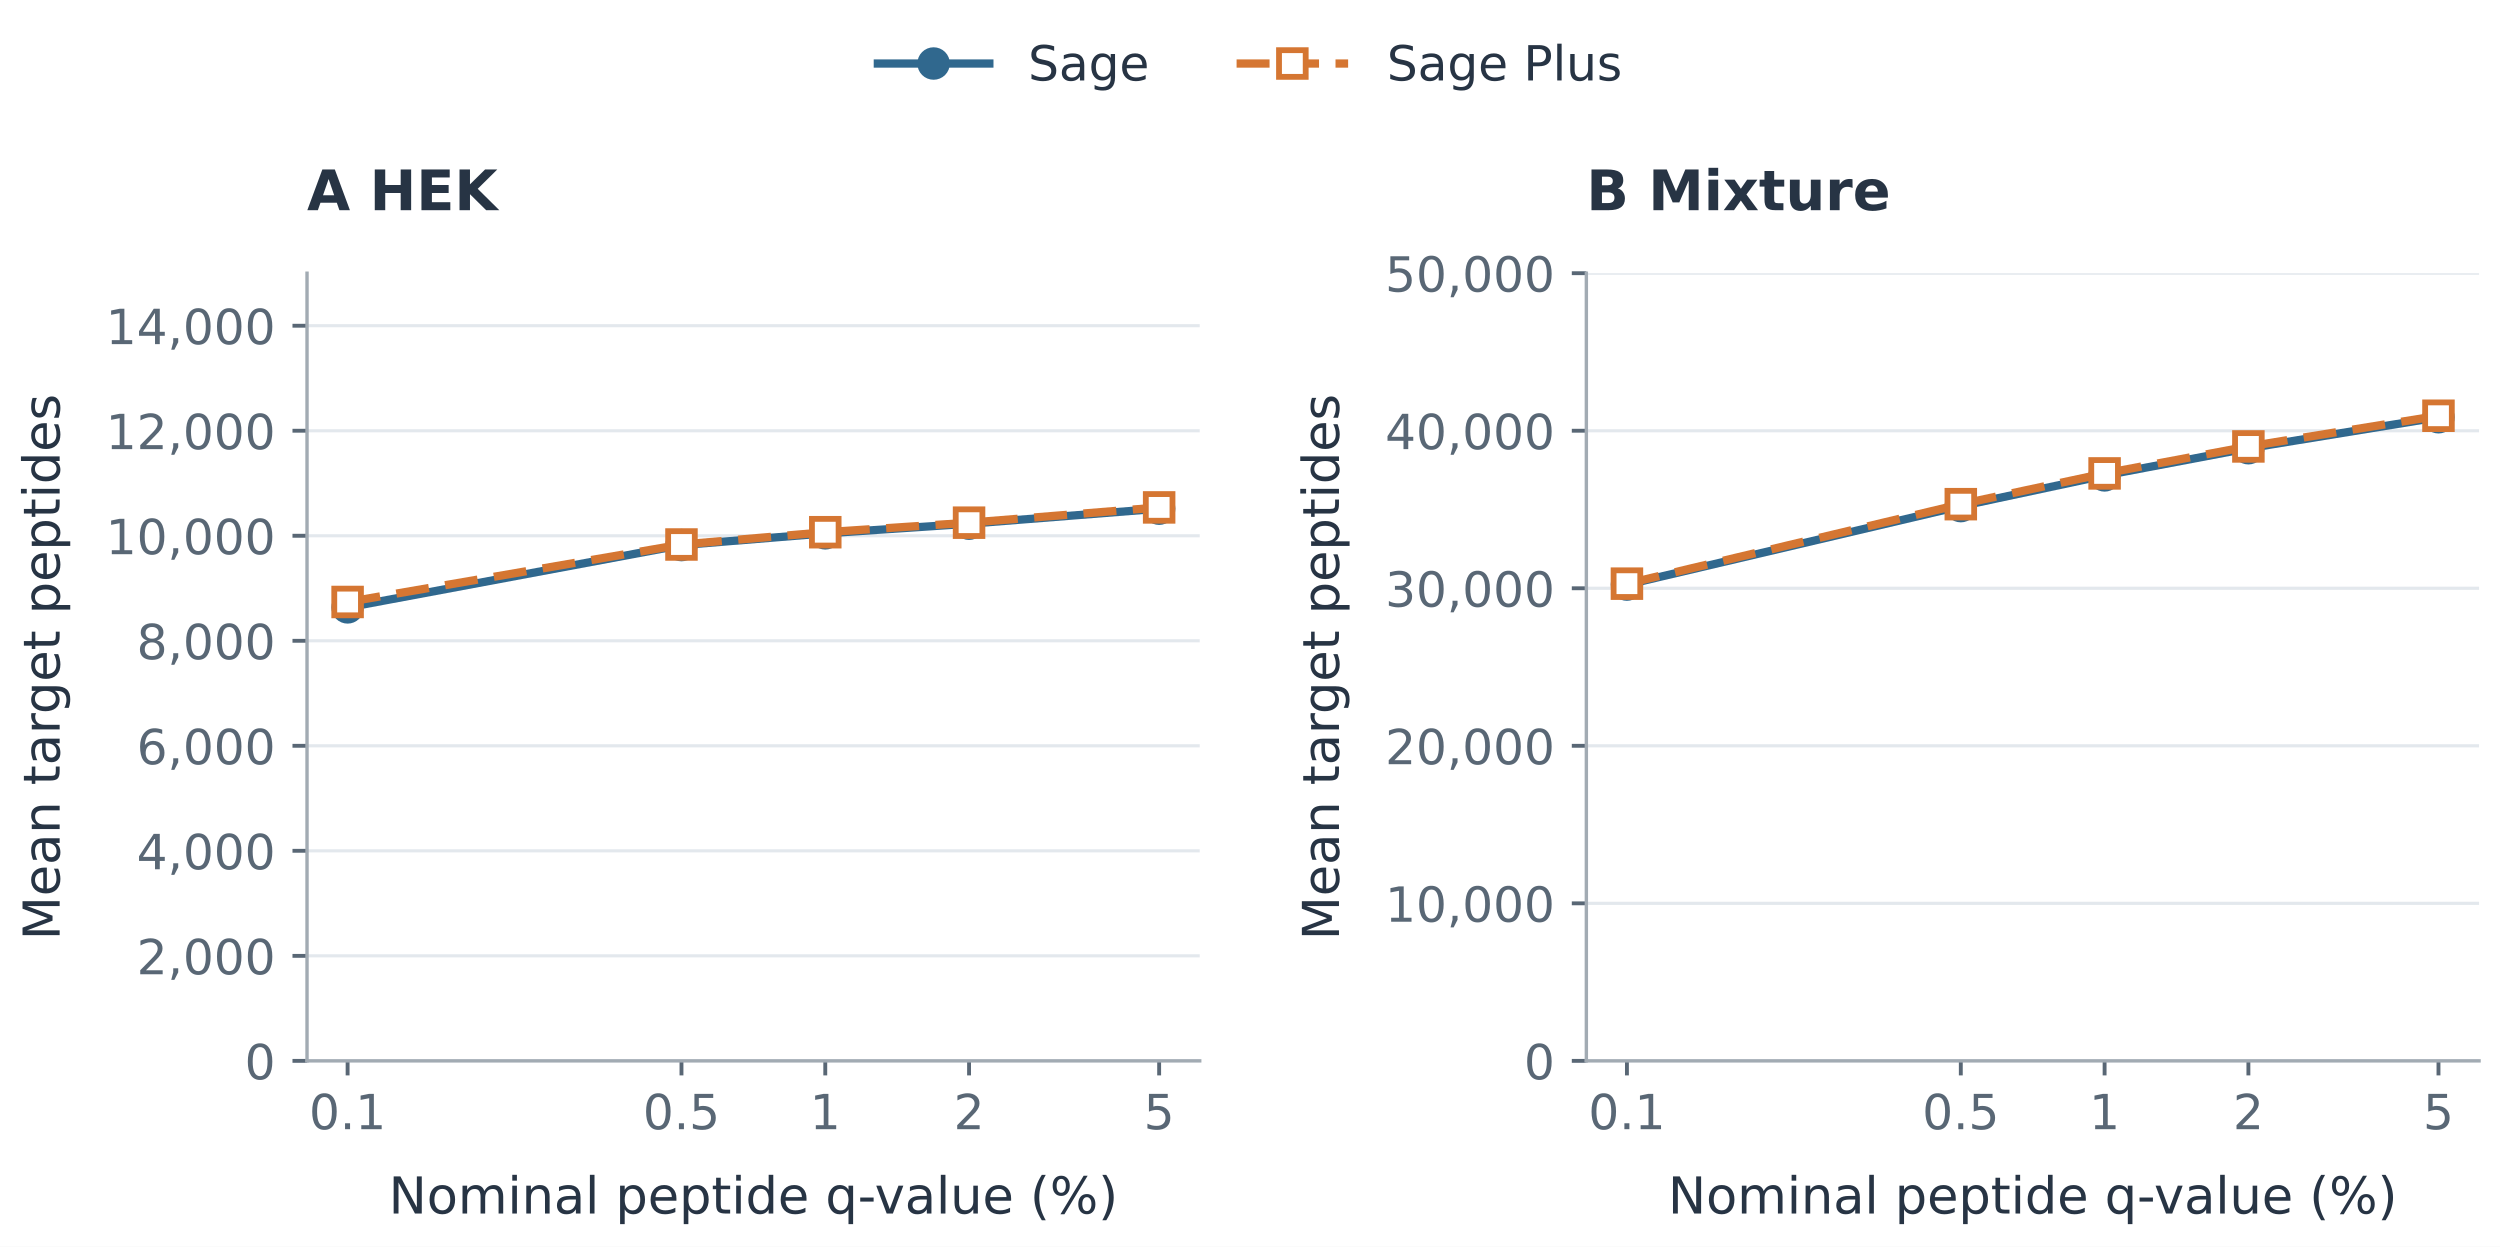
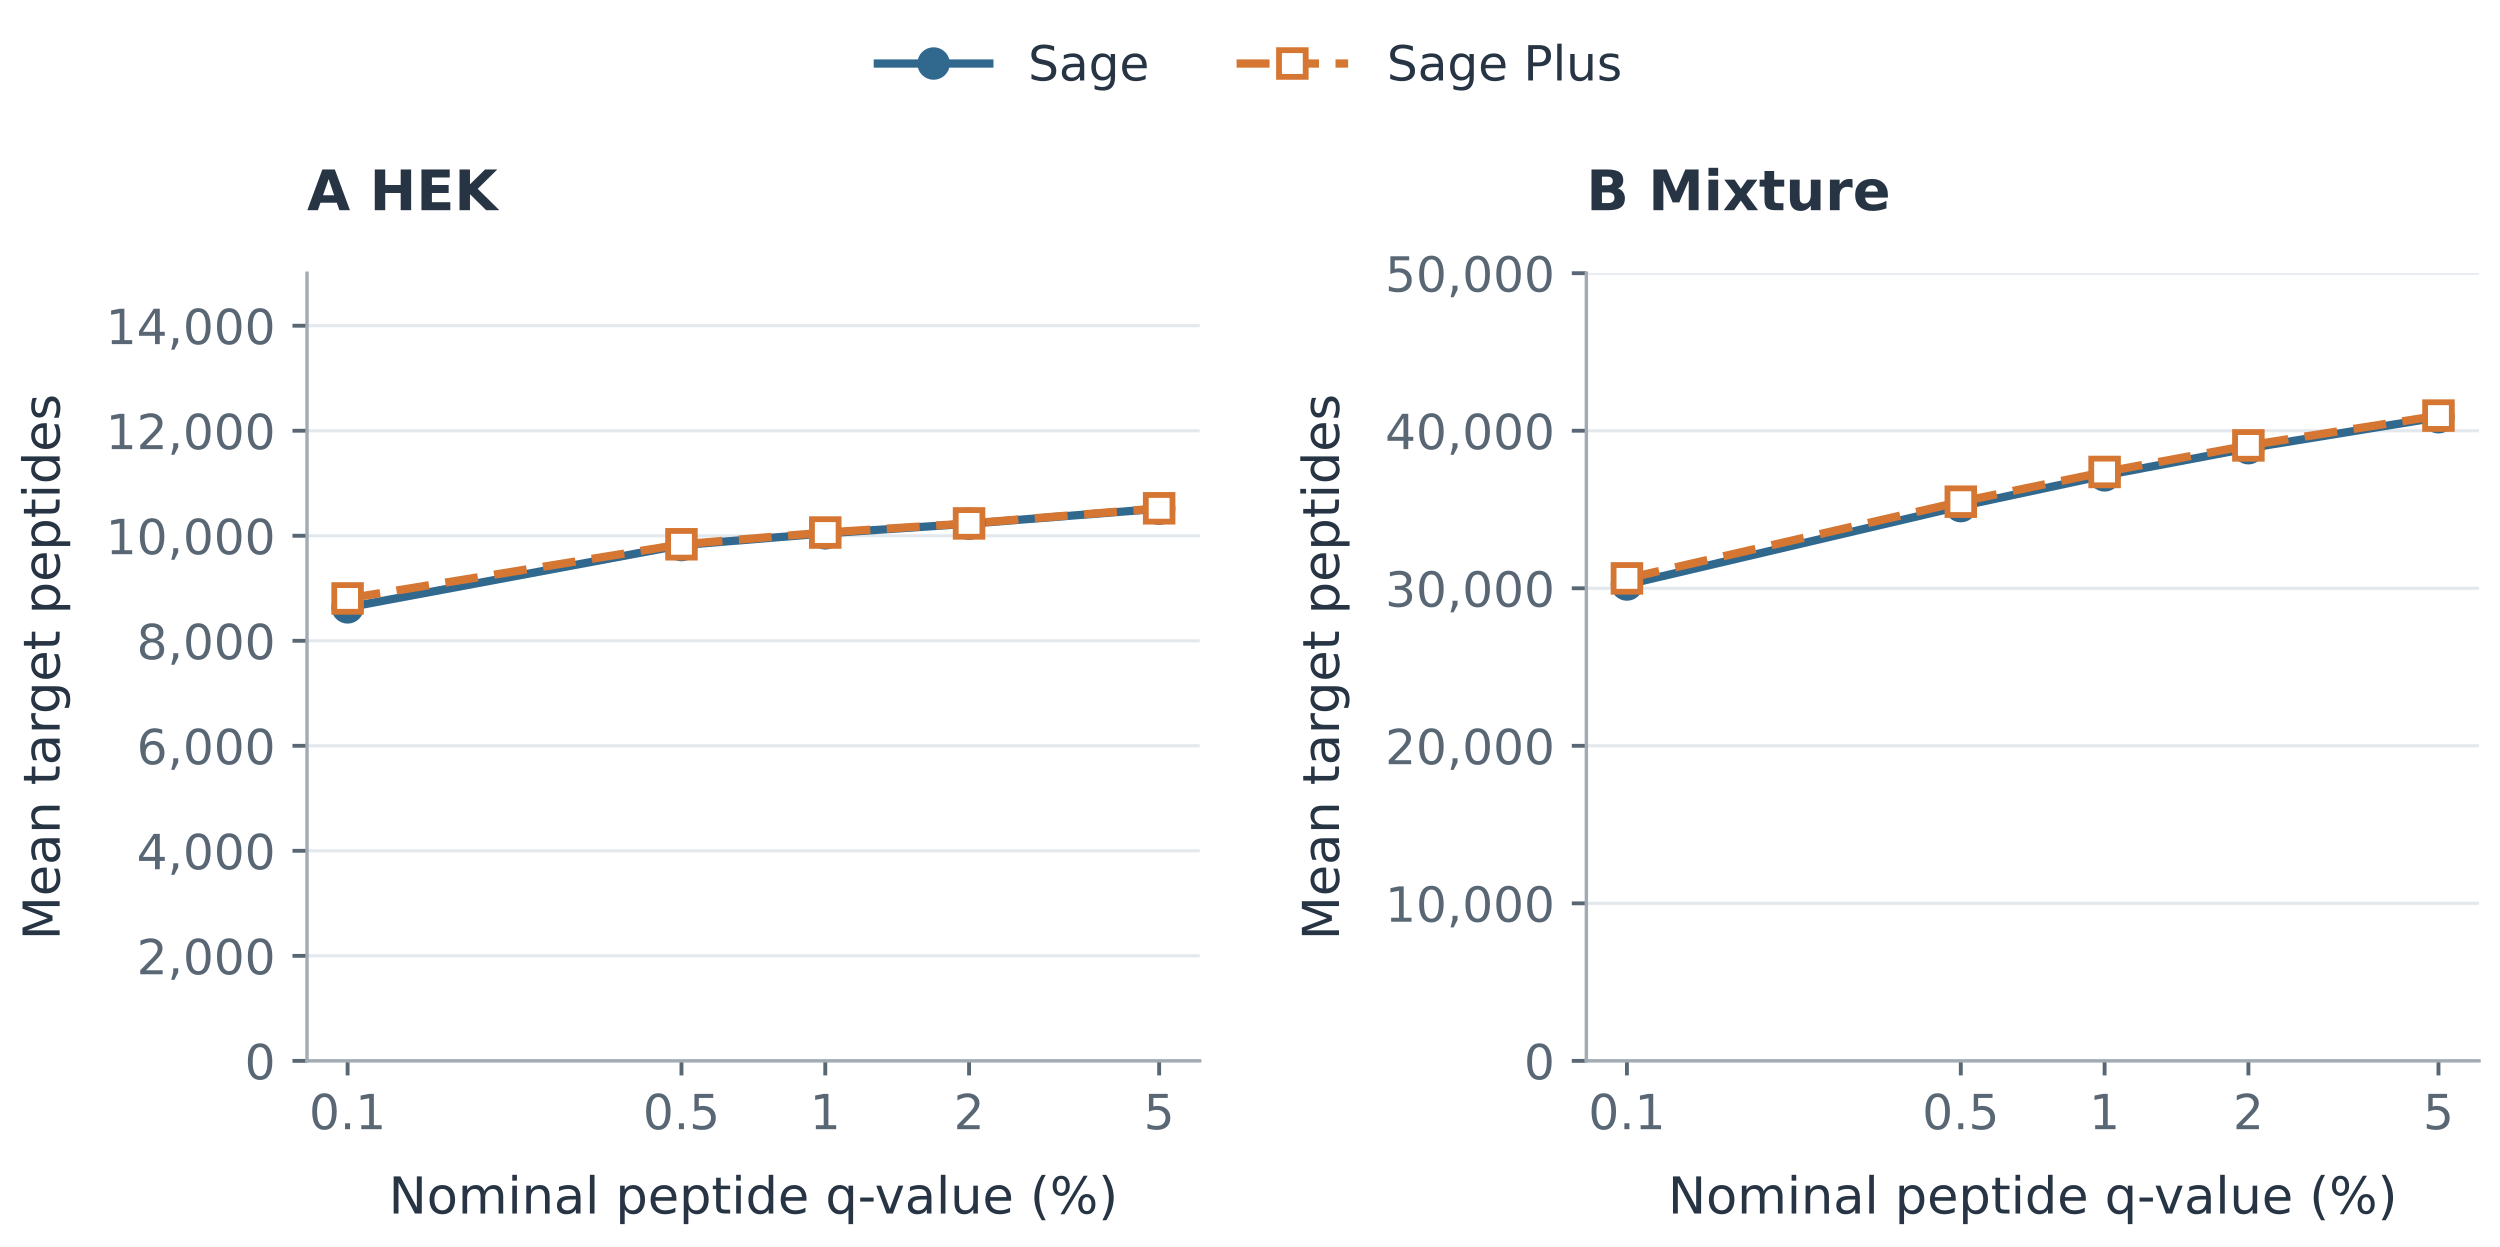
<svg xmlns="http://www.w3.org/2000/svg" xmlns:xlink="http://www.w3.org/1999/xlink" width="515.52pt" height="257.08pt" viewBox="0 0 515.52 257.08" version="1.1">
  <defs>
    <style type="text/css">*{stroke-linejoin: round; stroke-linecap: butt}</style>
  </defs>
  <g id="figure_1">
    <g id="patch_1">
      <path d="M 0 257.08  L 515.52 257.08  L 515.52 0  L 0 0  z " style="fill: #ffffff" />
    </g>
    <g id="axes_1">
      <g id="patch_2">
        <path d="M 63.311 218.759  L 247.392 218.759  L 247.392 56.339  L 63.311 56.339  z " style="fill: #ffffff" />
      </g>
      <g id="matplotlib.axis_1">
        <g id="xtick_1">
          <g id="line2d_1">
            <defs>
              <path id="ma67647b1fe" d="M 0 0  L 0 3  " style="stroke: #596775; stroke-width: 0.8" />
            </defs>
            <g>
              <use xlink:href="#ma67647b1fe" x="71.679" y="218.759" style="fill: #596775; stroke: #596775; stroke-width: 0.8" />
            </g>
          </g>
          <g id="text_1">
            <text style="font-size: 10px; font-family: 'DejaVu Sans'; text-anchor: middle; fill: #596775" x="71.679" y="232.857" transform="rotate(-0 71.67874 232.8568)">0.1</text>
          </g>
        </g>
        <g id="xtick_2">
          <g id="line2d_2">
            <g>
              <use xlink:href="#ma67647b1fe" x="140.526" y="218.759" style="fill: #596775; stroke: #596775; stroke-width: 0.8" />
            </g>
          </g>
          <g id="text_2">
            <text style="font-size: 10px; font-family: 'DejaVu Sans'; text-anchor: middle; fill: #596775" x="140.526" y="232.857" transform="rotate(-0 140.5262 232.8568)">0.5</text>
          </g>
        </g>
        <g id="xtick_3">
          <g id="line2d_3">
            <g>
              <use xlink:href="#ma67647b1fe" x="170.177" y="218.759" style="fill: #596775; stroke: #596775; stroke-width: 0.8" />
            </g>
          </g>
          <g id="text_3">
            <text style="font-size: 10px; font-family: 'DejaVu Sans'; text-anchor: middle; fill: #596775" x="170.177" y="232.857" transform="rotate(-0 170.1772 232.8568)">1</text>
          </g>
        </g>
        <g id="xtick_4">
          <g id="line2d_4">
            <g>
              <use xlink:href="#ma67647b1fe" x="199.828" y="218.759" style="fill: #596775; stroke: #596775; stroke-width: 0.8" />
            </g>
          </g>
          <g id="text_4">
            <text style="font-size: 10px; font-family: 'DejaVu Sans'; text-anchor: middle; fill: #596775" x="199.828" y="232.857" transform="rotate(-0 199.8282 232.8568)">2</text>
          </g>
        </g>
        <g id="xtick_5">
          <g id="line2d_5">
            <g>
              <use xlink:href="#ma67647b1fe" x="239.025" y="218.759" style="fill: #596775; stroke: #596775; stroke-width: 0.8" />
            </g>
          </g>
          <g id="text_5">
            <text style="font-size: 10px; font-family: 'DejaVu Sans'; text-anchor: middle; fill: #596775" x="239.025" y="232.857" transform="rotate(-0 239.0247 232.8568)">5</text>
          </g>
        </g>
        <g id="text_6">
          <text style="font-size: 10.5px; font-family: 'DejaVu Sans'; text-anchor: middle; fill: #273444" x="155.352" y="250.238" transform="rotate(-0 155.3517 250.2375)">Nominal peptide q-value (%)</text>
        </g>
      </g>
      <g id="matplotlib.axis_2">
        <g id="ytick_1">
          <g id="line2d_6">
            <path d="M 63.311 218.759  L 247.392 218.759  " clip-path="url(#pb9d8ca9a41)" style="fill: none; stroke: #e3e8ed; stroke-width: 0.65; stroke-linecap: square" />
          </g>
          <g id="line2d_7">
            <defs>
              <path id="m07b1a6ea65" d="M 0 0  L -3 0  " style="stroke: #596775; stroke-width: 0.8" />
            </defs>
            <g>
              <use xlink:href="#m07b1a6ea65" x="63.311" y="218.759" style="fill: #596775; stroke: #596775; stroke-width: 0.8" />
            </g>
          </g>
          <g id="text_7">
            <text style="font-size: 10px; font-family: 'DejaVu Sans'; text-anchor: end; fill: #596775" x="56.811" y="222.558" transform="rotate(-0 56.81144 222.558)">0</text>
          </g>
        </g>
        <g id="ytick_2">
          <g id="line2d_8">
            <path d="M 63.311 197.103  L 247.392 197.103  " clip-path="url(#pb9d8ca9a41)" style="fill: none; stroke: #e3e8ed; stroke-width: 0.65; stroke-linecap: square" />
          </g>
          <g id="line2d_9">
            <g>
              <use xlink:href="#m07b1a6ea65" x="63.311" y="197.103" style="fill: #596775; stroke: #596775; stroke-width: 0.8" />
            </g>
          </g>
          <g id="text_8">
            <text style="font-size: 10px; font-family: 'DejaVu Sans'; text-anchor: end; fill: #596775" x="56.811" y="200.902" transform="rotate(-0 56.81144 200.902)">2,000</text>
          </g>
        </g>
        <g id="ytick_3">
          <g id="line2d_10">
            <path d="M 63.311 175.447  L 247.392 175.447  " clip-path="url(#pb9d8ca9a41)" style="fill: none; stroke: #e3e8ed; stroke-width: 0.65; stroke-linecap: square" />
          </g>
          <g id="line2d_11">
            <g>
              <use xlink:href="#m07b1a6ea65" x="63.311" y="175.447" style="fill: #596775; stroke: #596775; stroke-width: 0.8" />
            </g>
          </g>
          <g id="text_9">
            <text style="font-size: 10px; font-family: 'DejaVu Sans'; text-anchor: end; fill: #596775" x="56.811" y="179.246" transform="rotate(-0 56.81144 179.246)">4,000</text>
          </g>
        </g>
        <g id="ytick_4">
          <g id="line2d_12">
            <path d="M 63.311 153.791  L 247.392 153.791  " clip-path="url(#pb9d8ca9a41)" style="fill: none; stroke: #e3e8ed; stroke-width: 0.65; stroke-linecap: square" />
          </g>
          <g id="line2d_13">
            <g>
              <use xlink:href="#m07b1a6ea65" x="63.311" y="153.791" style="fill: #596775; stroke: #596775; stroke-width: 0.8" />
            </g>
          </g>
          <g id="text_10">
            <text style="font-size: 10px; font-family: 'DejaVu Sans'; text-anchor: end; fill: #596775" x="56.811" y="157.59" transform="rotate(-0 56.81144 157.5899)">6,000</text>
          </g>
        </g>
        <g id="ytick_5">
          <g id="line2d_14">
            <path d="M 63.311 132.135  L 247.392 132.135  " clip-path="url(#pb9d8ca9a41)" style="fill: none; stroke: #e3e8ed; stroke-width: 0.65; stroke-linecap: square" />
          </g>
          <g id="line2d_15">
            <g>
              <use xlink:href="#m07b1a6ea65" x="63.311" y="132.135" style="fill: #596775; stroke: #596775; stroke-width: 0.8" />
            </g>
          </g>
          <g id="text_11">
            <text style="font-size: 10px; font-family: 'DejaVu Sans'; text-anchor: end; fill: #596775" x="56.811" y="135.934" transform="rotate(-0 56.81144 135.9339)">8,000</text>
          </g>
        </g>
        <g id="ytick_6">
          <g id="line2d_16">
            <path d="M 63.311 110.479  L 247.392 110.479  " clip-path="url(#pb9d8ca9a41)" style="fill: none; stroke: #e3e8ed; stroke-width: 0.65; stroke-linecap: square" />
          </g>
          <g id="line2d_17">
            <g>
              <use xlink:href="#m07b1a6ea65" x="63.311" y="110.479" style="fill: #596775; stroke: #596775; stroke-width: 0.8" />
            </g>
          </g>
          <g id="text_12">
            <text style="font-size: 10px; font-family: 'DejaVu Sans'; text-anchor: end; fill: #596775" x="56.811" y="114.278" transform="rotate(-0 56.81144 114.2779)">10,000</text>
          </g>
        </g>
        <g id="ytick_7">
          <g id="line2d_18">
            <path d="M 63.311 88.823  L 247.392 88.823  " clip-path="url(#pb9d8ca9a41)" style="fill: none; stroke: #e3e8ed; stroke-width: 0.65; stroke-linecap: square" />
          </g>
          <g id="line2d_19">
            <g>
              <use xlink:href="#m07b1a6ea65" x="63.311" y="88.823" style="fill: #596775; stroke: #596775; stroke-width: 0.8" />
            </g>
          </g>
          <g id="text_13">
            <text style="font-size: 10px; font-family: 'DejaVu Sans'; text-anchor: end; fill: #596775" x="56.811" y="92.622" transform="rotate(-0 56.81144 92.62185)">12,000</text>
          </g>
        </g>
        <g id="ytick_8">
          <g id="line2d_20">
            <path d="M 63.311 67.167  L 247.392 67.167  " clip-path="url(#pb9d8ca9a41)" style="fill: none; stroke: #e3e8ed; stroke-width: 0.65; stroke-linecap: square" />
          </g>
          <g id="line2d_21">
            <g>
              <use xlink:href="#m07b1a6ea65" x="63.311" y="67.167" style="fill: #596775; stroke: #596775; stroke-width: 0.8" />
            </g>
          </g>
          <g id="text_14">
            <text style="font-size: 10px; font-family: 'DejaVu Sans'; text-anchor: end; fill: #596775" x="56.811" y="70.966" transform="rotate(-0 56.81144 70.96583)">14,000</text>
          </g>
        </g>
        <g id="text_15">
          <text style="font-size: 10.5px; font-family: 'DejaVu Sans'; text-anchor: middle; fill: #273444" x="12.298" y="137.549" transform="rotate(-90 12.29836 137.5491)">Mean target peptides</text>
        </g>
      </g>
      <g id="line2d_22">
-         <path d="M 71.679 125.248  L 140.526 112.401  L 170.177 109.977  L 199.828 107.994  L 239.025 104.897  " clip-path="url(#pb9d8ca9a41)" style="fill: none; stroke: #30688e; stroke-width: 1.7; stroke-linecap: square" />
+         <path d="M 71.679 125.247  L 140.526 112.401  L 170.177 109.977  L 199.828 107.994  L 239.025 104.897  " clip-path="url(#pb9d8ca9a41)" style="fill: none; stroke: #30688e; stroke-width: 1.7; stroke-linecap: square" />
        <defs>
          <path id="m2ec25e5ec6" d="M 0 2.75  C 0.729 2.75 1.429 2.46 1.945 1.945  C 2.46 1.429 2.75 0.729 2.75 0  C 2.75 -0.729 2.46 -1.429 1.945 -1.945  C 1.429 -2.46 0.729 -2.75 0 -2.75  C -0.729 -2.75 -1.429 -2.46 -1.945 -1.945  C -2.46 -1.429 -2.75 -0.729 -2.75 0  C -2.75 0.729 -2.46 1.429 -1.945 1.945  C -1.429 2.46 -0.729 2.75 0 2.75  z " style="stroke: #30688e; stroke-width: 1.2" />
        </defs>
        <g clip-path="url(#pb9d8ca9a41)">
-           <use xlink:href="#m2ec25e5ec6" x="71.679" y="125.248" style="fill: #30688e; stroke: #30688e; stroke-width: 1.2" />
+           <use xlink:href="#m2ec25e5ec6" x="71.679" y="125.247" style="fill: #30688e; stroke: #30688e; stroke-width: 1.2" />
          <use xlink:href="#m2ec25e5ec6" x="140.526" y="112.401" style="fill: #30688e; stroke: #30688e; stroke-width: 1.2" />
          <use xlink:href="#m2ec25e5ec6" x="170.177" y="109.977" style="fill: #30688e; stroke: #30688e; stroke-width: 1.2" />
          <use xlink:href="#m2ec25e5ec6" x="199.828" y="107.994" style="fill: #30688e; stroke: #30688e; stroke-width: 1.2" />
          <use xlink:href="#m2ec25e5ec6" x="239.025" y="104.897" style="fill: #30688e; stroke: #30688e; stroke-width: 1.2" />
        </g>
      </g>
      <g id="line2d_23">
-         <path d="M 71.679 124.133  L 140.526 112.28  L 170.177 109.746  L 199.828 107.781  L 239.025 104.632  " clip-path="url(#pb9d8ca9a41)" style="fill: none; stroke-dasharray: 6.8,3.4; stroke-dashoffset: 0; stroke: #d57632; stroke-width: 1.7" />
+         <path d="M 71.679 123.404  L 140.526 112.233  L 170.177 109.813  L 199.828 107.931  L 239.025 104.818  " clip-path="url(#pb9d8ca9a41)" style="fill: none; stroke-dasharray: 6.8,3.4; stroke-dashoffset: 0; stroke: #d57632; stroke-width: 1.7" />
        <defs>
          <path id="m84e4012bae" d="M -2.75 2.75  L 2.75 2.75  L 2.75 -2.75  L -2.75 -2.75  z " style="stroke: #d57632; stroke-width: 1.2; stroke-linejoin: miter" />
        </defs>
        <g clip-path="url(#pb9d8ca9a41)">
-           <use xlink:href="#m84e4012bae" x="71.679" y="124.133" style="fill: #ffffff; stroke: #d57632; stroke-width: 1.2; stroke-linejoin: miter" />
-           <use xlink:href="#m84e4012bae" x="140.526" y="112.28" style="fill: #ffffff; stroke: #d57632; stroke-width: 1.2; stroke-linejoin: miter" />
-           <use xlink:href="#m84e4012bae" x="170.177" y="109.746" style="fill: #ffffff; stroke: #d57632; stroke-width: 1.2; stroke-linejoin: miter" />
-           <use xlink:href="#m84e4012bae" x="199.828" y="107.781" style="fill: #ffffff; stroke: #d57632; stroke-width: 1.2; stroke-linejoin: miter" />
-           <use xlink:href="#m84e4012bae" x="239.025" y="104.632" style="fill: #ffffff; stroke: #d57632; stroke-width: 1.2; stroke-linejoin: miter" />
+           <use xlink:href="#m84e4012bae" x="71.679" y="123.404" style="fill: #ffffff; stroke: #d57632; stroke-width: 1.2; stroke-linejoin: miter" />
+           <use xlink:href="#m84e4012bae" x="140.526" y="112.233" style="fill: #ffffff; stroke: #d57632; stroke-width: 1.2; stroke-linejoin: miter" />
+           <use xlink:href="#m84e4012bae" x="170.177" y="109.813" style="fill: #ffffff; stroke: #d57632; stroke-width: 1.2; stroke-linejoin: miter" />
+           <use xlink:href="#m84e4012bae" x="199.828" y="107.931" style="fill: #ffffff; stroke: #d57632; stroke-width: 1.2; stroke-linejoin: miter" />
+           <use xlink:href="#m84e4012bae" x="239.025" y="104.818" style="fill: #ffffff; stroke: #d57632; stroke-width: 1.2; stroke-linejoin: miter" />
        </g>
      </g>
      <g id="patch_3">
        <path d="M 63.311 218.759  L 63.311 56.339  " style="fill: none; stroke: #a2abb3; stroke-width: 0.7; stroke-linejoin: miter; stroke-linecap: square" />
      </g>
      <g id="patch_4">
        <path d="M 63.311 218.759  L 247.392 218.759  " style="fill: none; stroke: #a2abb3; stroke-width: 0.7; stroke-linejoin: miter; stroke-linecap: square" />
      </g>
      <g id="text_16">
        <text style="font-weight: 700; font-size: 11.5px; font-family: 'DejaVu Sans'; text-anchor: start; fill: #273444" x="63.311" y="43.339" transform="rotate(-0 63.31144 43.33898)">A  HEK</text>
      </g>
    </g>
    <g id="axes_2">
      <g id="patch_5">
        <path d="M 327.119 218.759  L 511.2 218.759  L 511.2 56.339  L 327.119 56.339  z " style="fill: #ffffff" />
      </g>
      <g id="matplotlib.axis_3">
        <g id="xtick_6">
          <g id="line2d_24">
            <g>
              <use xlink:href="#ma67647b1fe" x="335.487" y="218.759" style="fill: #596775; stroke: #596775; stroke-width: 0.8" />
            </g>
          </g>
          <g id="text_17">
            <text style="font-size: 10px; font-family: 'DejaVu Sans'; text-anchor: middle; fill: #596775" x="335.487" y="232.857" transform="rotate(-0 335.4867 232.8568)">0.1</text>
          </g>
        </g>
        <g id="xtick_7">
          <g id="line2d_25">
            <g>
              <use xlink:href="#ma67647b1fe" x="404.334" y="218.759" style="fill: #596775; stroke: #596775; stroke-width: 0.8" />
            </g>
          </g>
          <g id="text_18">
            <text style="font-size: 10px; font-family: 'DejaVu Sans'; text-anchor: middle; fill: #596775" x="404.334" y="232.857" transform="rotate(-0 404.3342 232.8568)">0.5</text>
          </g>
        </g>
        <g id="xtick_8">
          <g id="line2d_26">
            <g>
              <use xlink:href="#ma67647b1fe" x="433.985" y="218.759" style="fill: #596775; stroke: #596775; stroke-width: 0.8" />
            </g>
          </g>
          <g id="text_19">
            <text style="font-size: 10px; font-family: 'DejaVu Sans'; text-anchor: middle; fill: #596775" x="433.985" y="232.857" transform="rotate(-0 433.9852 232.8568)">1</text>
          </g>
        </g>
        <g id="xtick_9">
          <g id="line2d_27">
            <g>
              <use xlink:href="#ma67647b1fe" x="463.636" y="218.759" style="fill: #596775; stroke: #596775; stroke-width: 0.8" />
            </g>
          </g>
          <g id="text_20">
            <text style="font-size: 10px; font-family: 'DejaVu Sans'; text-anchor: middle; fill: #596775" x="463.636" y="232.857" transform="rotate(-0 463.6362 232.8568)">2</text>
          </g>
        </g>
        <g id="xtick_10">
          <g id="line2d_28">
            <g>
              <use xlink:href="#ma67647b1fe" x="502.833" y="218.759" style="fill: #596775; stroke: #596775; stroke-width: 0.8" />
            </g>
          </g>
          <g id="text_21">
            <text style="font-size: 10px; font-family: 'DejaVu Sans'; text-anchor: middle; fill: #596775" x="502.833" y="232.857" transform="rotate(-0 502.8327 232.8568)">5</text>
          </g>
        </g>
        <g id="text_22">
          <text style="font-size: 10.5px; font-family: 'DejaVu Sans'; text-anchor: middle; fill: #273444" x="419.16" y="250.238" transform="rotate(-0 419.1597 250.2375)">Nominal peptide q-value (%)</text>
        </g>
      </g>
      <g id="matplotlib.axis_4">
        <g id="ytick_9">
          <g id="line2d_29">
            <path d="M 327.119 218.759  L 511.2 218.759  " clip-path="url(#pa8e7343b89)" style="fill: none; stroke: #e3e8ed; stroke-width: 0.65; stroke-linecap: square" />
          </g>
          <g id="line2d_30">
            <g>
              <use xlink:href="#m07b1a6ea65" x="327.119" y="218.759" style="fill: #596775; stroke: #596775; stroke-width: 0.8" />
            </g>
          </g>
          <g id="text_23">
            <text style="font-size: 10px; font-family: 'DejaVu Sans'; text-anchor: end; fill: #596775" x="320.619" y="222.558" transform="rotate(-0 320.6194 222.558)">0</text>
          </g>
        </g>
        <g id="ytick_10">
          <g id="line2d_31">
            <path d="M 327.119 186.275  L 511.2 186.275  " clip-path="url(#pa8e7343b89)" style="fill: none; stroke: #e3e8ed; stroke-width: 0.65; stroke-linecap: square" />
          </g>
          <g id="line2d_32">
            <g>
              <use xlink:href="#m07b1a6ea65" x="327.119" y="186.275" style="fill: #596775; stroke: #596775; stroke-width: 0.8" />
            </g>
          </g>
          <g id="text_24">
            <text style="font-size: 10px; font-family: 'DejaVu Sans'; text-anchor: end; fill: #596775" x="320.619" y="190.074" transform="rotate(-0 320.6194 190.074)">10,000</text>
          </g>
        </g>
        <g id="ytick_11">
          <g id="line2d_33">
            <path d="M 327.119 153.791  L 511.2 153.791  " clip-path="url(#pa8e7343b89)" style="fill: none; stroke: #e3e8ed; stroke-width: 0.65; stroke-linecap: square" />
          </g>
          <g id="line2d_34">
            <g>
              <use xlink:href="#m07b1a6ea65" x="327.119" y="153.791" style="fill: #596775; stroke: #596775; stroke-width: 0.8" />
            </g>
          </g>
          <g id="text_25">
            <text style="font-size: 10px; font-family: 'DejaVu Sans'; text-anchor: end; fill: #596775" x="320.619" y="157.59" transform="rotate(-0 320.6194 157.5899)">20,000</text>
          </g>
        </g>
        <g id="ytick_12">
          <g id="line2d_35">
            <path d="M 327.119 121.307  L 511.2 121.307  " clip-path="url(#pa8e7343b89)" style="fill: none; stroke: #e3e8ed; stroke-width: 0.65; stroke-linecap: square" />
          </g>
          <g id="line2d_36">
            <g>
              <use xlink:href="#m07b1a6ea65" x="327.119" y="121.307" style="fill: #596775; stroke: #596775; stroke-width: 0.8" />
            </g>
          </g>
          <g id="text_26">
            <text style="font-size: 10px; font-family: 'DejaVu Sans'; text-anchor: end; fill: #596775" x="320.619" y="125.106" transform="rotate(-0 320.6194 125.1059)">30,000</text>
          </g>
        </g>
        <g id="ytick_13">
          <g id="line2d_37">
            <path d="M 327.119 88.823  L 511.2 88.823  " clip-path="url(#pa8e7343b89)" style="fill: none; stroke: #e3e8ed; stroke-width: 0.65; stroke-linecap: square" />
          </g>
          <g id="line2d_38">
            <g>
              <use xlink:href="#m07b1a6ea65" x="327.119" y="88.823" style="fill: #596775; stroke: #596775; stroke-width: 0.8" />
            </g>
          </g>
          <g id="text_27">
            <text style="font-size: 10px; font-family: 'DejaVu Sans'; text-anchor: end; fill: #596775" x="320.619" y="92.622" transform="rotate(-0 320.6194 92.62185)">40,000</text>
          </g>
        </g>
        <g id="ytick_14">
          <g id="line2d_39">
            <path d="M 327.119 56.339  L 511.2 56.339  " clip-path="url(#pa8e7343b89)" style="fill: none; stroke: #e3e8ed; stroke-width: 0.65; stroke-linecap: square" />
          </g>
          <g id="line2d_40">
            <g>
              <use xlink:href="#m07b1a6ea65" x="327.119" y="56.339" style="fill: #596775; stroke: #596775; stroke-width: 0.8" />
            </g>
          </g>
          <g id="text_28">
            <text style="font-size: 10px; font-family: 'DejaVu Sans'; text-anchor: end; fill: #596775" x="320.619" y="60.138" transform="rotate(-0 320.6194 60.13781)">50,000</text>
          </g>
        </g>
        <g id="text_29">
          <text style="font-size: 10.5px; font-family: 'DejaVu Sans'; text-anchor: middle; fill: #273444" x="276.106" y="137.549" transform="rotate(-90 276.1064 137.5491)">Mean target peptides</text>
        </g>
      </g>
      <g id="line2d_41">
-         <path d="M 335.487 120.55  L 404.334 104.368  L 433.985 98.033  L 463.636 92.428  L 502.833 86.04  " clip-path="url(#pa8e7343b89)" style="fill: none; stroke: #30688e; stroke-width: 1.7; stroke-linecap: square" />
+         <path d="M 335.487 120.53  L 404.334 104.368  L 433.985 98.029  L 463.636 92.422  L 502.833 86.043  " clip-path="url(#pa8e7343b89)" style="fill: none; stroke: #30688e; stroke-width: 1.7; stroke-linecap: square" />
        <g clip-path="url(#pa8e7343b89)">
-           <use xlink:href="#m2ec25e5ec6" x="335.487" y="120.55" style="fill: #30688e; stroke: #30688e; stroke-width: 1.2" />
+           <use xlink:href="#m2ec25e5ec6" x="335.487" y="120.53" style="fill: #30688e; stroke: #30688e; stroke-width: 1.2" />
          <use xlink:href="#m2ec25e5ec6" x="404.334" y="104.368" style="fill: #30688e; stroke: #30688e; stroke-width: 1.2" />
-           <use xlink:href="#m2ec25e5ec6" x="433.985" y="98.033" style="fill: #30688e; stroke: #30688e; stroke-width: 1.2" />
-           <use xlink:href="#m2ec25e5ec6" x="463.636" y="92.428" style="fill: #30688e; stroke: #30688e; stroke-width: 1.2" />
-           <use xlink:href="#m2ec25e5ec6" x="502.833" y="86.04" style="fill: #30688e; stroke: #30688e; stroke-width: 1.2" />
+           <use xlink:href="#m2ec25e5ec6" x="433.985" y="98.029" style="fill: #30688e; stroke: #30688e; stroke-width: 1.2" />
+           <use xlink:href="#m2ec25e5ec6" x="463.636" y="92.422" style="fill: #30688e; stroke: #30688e; stroke-width: 1.2" />
+           <use xlink:href="#m2ec25e5ec6" x="502.833" y="86.043" style="fill: #30688e; stroke: #30688e; stroke-width: 1.2" />
        </g>
      </g>
      <g id="line2d_42">
-         <path d="M 335.487 120.355  L 404.334 103.964  L 433.985 97.622  L 463.636 92.06  L 502.833 85.729  " clip-path="url(#pa8e7343b89)" style="fill: none; stroke-dasharray: 6.8,3.4; stroke-dashoffset: 0; stroke: #d57632; stroke-width: 1.7" />
+         <path d="M 335.487 119.271  L 404.334 103.452  L 433.985 97.321  L 463.636 91.845  L 502.833 85.701  " clip-path="url(#pa8e7343b89)" style="fill: none; stroke-dasharray: 6.8,3.4; stroke-dashoffset: 0; stroke: #d57632; stroke-width: 1.7" />
        <g clip-path="url(#pa8e7343b89)">
-           <use xlink:href="#m84e4012bae" x="335.487" y="120.355" style="fill: #ffffff; stroke: #d57632; stroke-width: 1.2; stroke-linejoin: miter" />
-           <use xlink:href="#m84e4012bae" x="404.334" y="103.964" style="fill: #ffffff; stroke: #d57632; stroke-width: 1.2; stroke-linejoin: miter" />
-           <use xlink:href="#m84e4012bae" x="433.985" y="97.622" style="fill: #ffffff; stroke: #d57632; stroke-width: 1.2; stroke-linejoin: miter" />
-           <use xlink:href="#m84e4012bae" x="463.636" y="92.06" style="fill: #ffffff; stroke: #d57632; stroke-width: 1.2; stroke-linejoin: miter" />
-           <use xlink:href="#m84e4012bae" x="502.833" y="85.729" style="fill: #ffffff; stroke: #d57632; stroke-width: 1.2; stroke-linejoin: miter" />
+           <use xlink:href="#m84e4012bae" x="335.487" y="119.271" style="fill: #ffffff; stroke: #d57632; stroke-width: 1.2; stroke-linejoin: miter" />
+           <use xlink:href="#m84e4012bae" x="404.334" y="103.452" style="fill: #ffffff; stroke: #d57632; stroke-width: 1.2; stroke-linejoin: miter" />
+           <use xlink:href="#m84e4012bae" x="433.985" y="97.321" style="fill: #ffffff; stroke: #d57632; stroke-width: 1.2; stroke-linejoin: miter" />
+           <use xlink:href="#m84e4012bae" x="463.636" y="91.845" style="fill: #ffffff; stroke: #d57632; stroke-width: 1.2; stroke-linejoin: miter" />
+           <use xlink:href="#m84e4012bae" x="502.833" y="85.701" style="fill: #ffffff; stroke: #d57632; stroke-width: 1.2; stroke-linejoin: miter" />
        </g>
      </g>
      <g id="patch_6">
        <path d="M 327.119 218.759  L 327.119 56.339  " style="fill: none; stroke: #a2abb3; stroke-width: 0.7; stroke-linejoin: miter; stroke-linecap: square" />
      </g>
      <g id="patch_7">
        <path d="M 327.119 218.759  L 511.2 218.759  " style="fill: none; stroke: #a2abb3; stroke-width: 0.7; stroke-linejoin: miter; stroke-linecap: square" />
      </g>
      <g id="text_30">
        <text style="font-weight: 700; font-size: 11.5px; font-family: 'DejaVu Sans'; text-anchor: start; fill: #273444" x="327.119" y="43.339" transform="rotate(-0 327.1194 43.33898)">B  Mixture</text>
      </g>
    </g>
    <g id="legend_1">
      <g id="line2d_43">
        <path d="M 181.015 13.098  L 192.515 13.098  L 204.015 13.098  " style="fill: none; stroke: #30688e; stroke-width: 1.7; stroke-linecap: square" />
        <g>
          <use xlink:href="#m2ec25e5ec6" x="192.515" y="13.098" style="fill: #30688e; stroke: #30688e; stroke-width: 1.2" />
        </g>
      </g>
      <g id="text_31">
        <text style="font-size: 10px; font-family: 'DejaVu Sans'; text-anchor: start; fill: #273444" x="212.015" y="16.598" transform="rotate(-0 212.0155 16.59844)">Sage</text>
      </g>
      <g id="line2d_44">
        <path d="M 254.994 13.098  L 266.494 13.098  L 277.994 13.098  " style="fill: none; stroke-dasharray: 6.8,3.4; stroke-dashoffset: 0; stroke: #d57632; stroke-width: 1.7" />
        <g>
          <use xlink:href="#m84e4012bae" x="266.494" y="13.098" style="fill: #ffffff; stroke: #d57632; stroke-width: 1.2; stroke-linejoin: miter" />
        </g>
      </g>
      <g id="text_32">
        <text style="font-size: 10px; font-family: 'DejaVu Sans'; text-anchor: start; fill: #273444" x="285.994" y="16.598" transform="rotate(-0 285.9936 16.59844)">Sage Plus</text>
      </g>
    </g>
  </g>
  <defs>
    <clipPath id="pb9d8ca9a41">
      <rect x="63.311" y="56.339" width="184.081" height="162.42" />
    </clipPath>
    <clipPath id="pa8e7343b89">
      <rect x="327.119" y="56.339" width="184.081" height="162.42" />
    </clipPath>
  </defs>
</svg>
